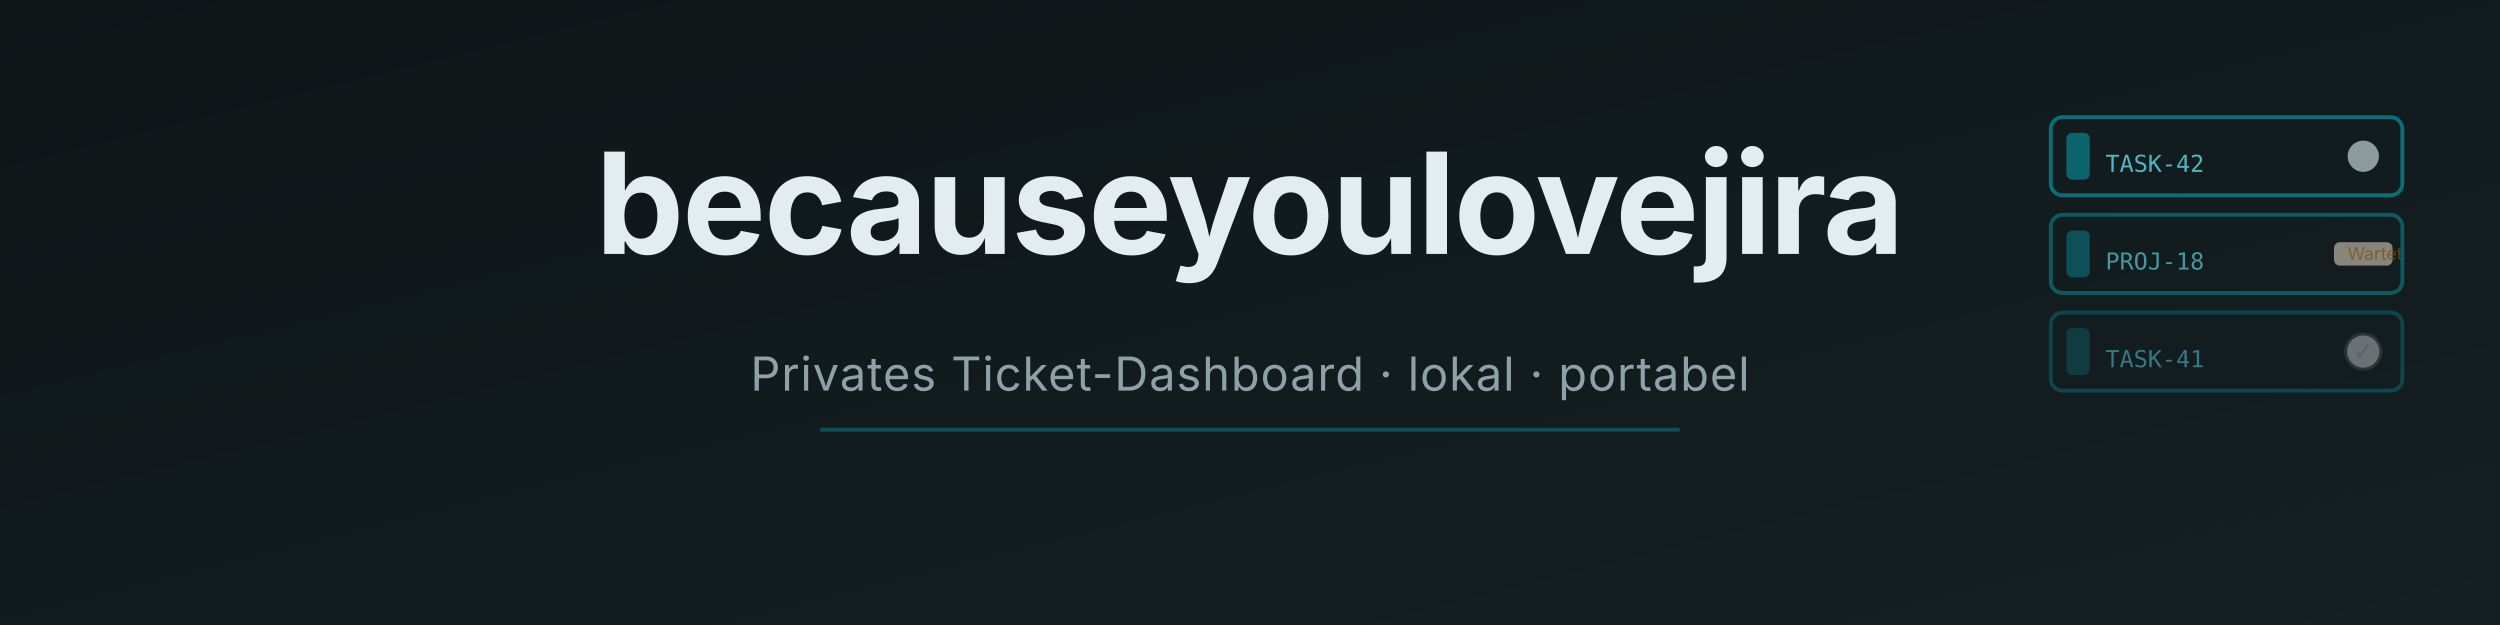
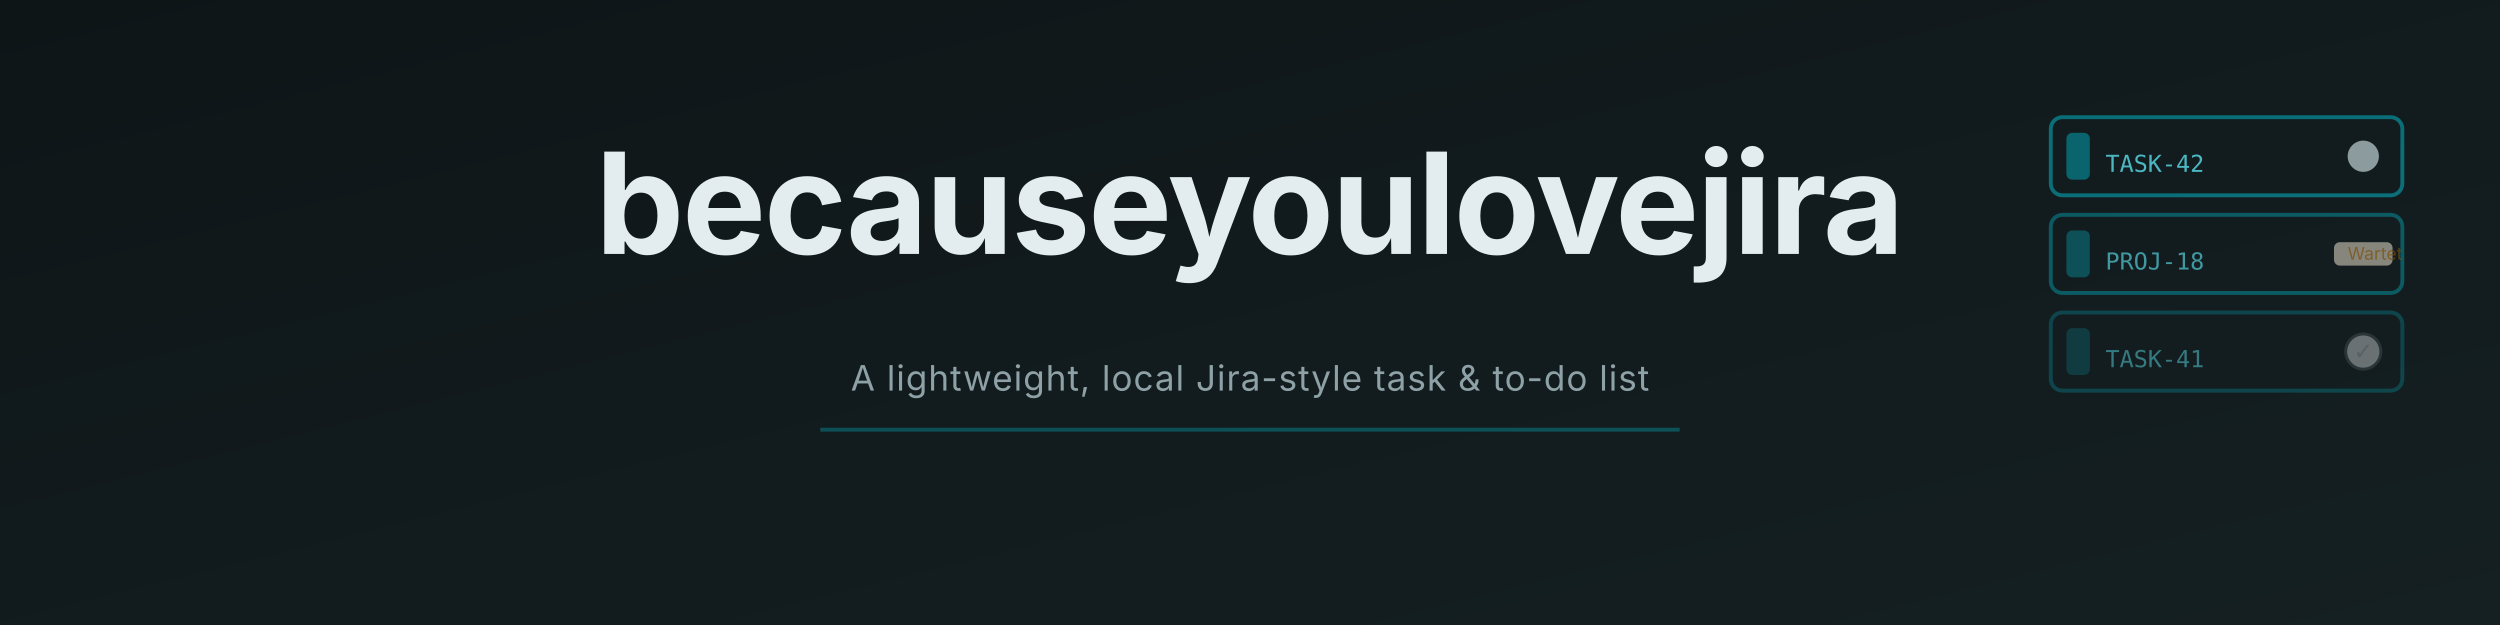
<svg xmlns="http://www.w3.org/2000/svg" viewBox="0 0 1280 320" width="1280" height="320">
  <defs>
    <linearGradient id="bgGradient" x1="0%" y1="0%" x2="100%" y2="100%">
      <stop offset="0%" style="stop-color:#0E1517;stop-opacity:1" />
      <stop offset="100%" style="stop-color:#152023;stop-opacity:1" />
    </linearGradient>
  </defs>
  <rect width="1280" height="320" fill="url(#bgGradient)" />
  <g transform="translate(1050, 60)">
    <g transform="translate(0, 0)">
      <rect x="0" y="0" width="180" height="40" rx="6" fill="none" stroke="#07838F" stroke-width="2" opacity="0.8" />
      <rect x="8" y="8" width="12" height="24" rx="3" fill="#07838F" opacity="0.7" />
      <text x="28" y="28" font-family="'JetBrains Mono', Consolas, monospace" font-size="12" fill="#4BB8C2" font-weight="500">TASK-42</text>
      <circle cx="160" cy="20" r="8" fill="#DDF0F2" opacity="0.6" />
    </g>
    <g transform="translate(0, 50)">
      <rect x="0" y="0" width="180" height="40" rx="6" fill="none" stroke="#07838F" stroke-width="2" opacity="0.6" />
      <rect x="8" y="8" width="12" height="24" rx="3" fill="#07838F" opacity="0.5" />
      <text x="28" y="28" font-family="'JetBrains Mono', Consolas, monospace" font-size="12" fill="#4BB8C2" opacity="0.8" font-weight="500">PROJ-18</text>
      <rect x="145" y="14" width="30" height="12" rx="3" fill="#FBF0DC" opacity="0.5" />
      <text x="152" y="23" font-family="Inter, 'Segoe UI', system-ui, sans-serif" font-size="9" fill="#7A4E08" opacity="0.7">Wartet</text>
    </g>
    <g transform="translate(0, 100)">
      <rect x="0" y="0" width="180" height="40" rx="6" fill="none" stroke="#07838F" stroke-width="2" opacity="0.4" />
      <rect x="8" y="8" width="12" height="24" rx="3" fill="#07838F" opacity="0.3" />
      <text x="28" y="28" font-family="'JetBrains Mono', Consolas, monospace" font-size="12" fill="#4BB8C2" opacity="0.6" font-weight="500">TASK-41</text>
      <circle cx="160" cy="20" r="9" fill="#ECEFF0" opacity="0.4" stroke="#4A585E" stroke-width="1.5" />
      <text x="155" y="24" font-family="Arial, sans-serif" font-size="12" fill="#4A585E" opacity="0.6" font-weight="bold">✓</text>
    </g>
  </g>
  <text x="640" y="130" font-family="Inter, 'Segoe UI', system-ui, sans-serif" font-size="72" font-weight="700" text-anchor="middle" fill="#E3ECEE" letter-spacing="-1">
    becauseyoulovejira
  </text>
-   <text x="640" y="200" font-family="Inter, 'Segoe UI', system-ui, sans-serif" font-size="24" text-anchor="middle" fill="#8DA1A6" font-weight="400" letter-spacing="0.5">
-     Privates Ticket-Dashboard · lokal · portabel
+   <text x="640" y="200" font-family="Inter, 'Segoe UI', system-ui, sans-serif" font-size="18" text-anchor="middle" fill="#8DA1A6" font-weight="400" letter-spacing="0.5">
+     A lightweight, local Jira-style task &amp; to-do list
  </text>
  <line x1="420" y1="220" x2="860" y2="220" stroke="#07838F" stroke-width="2" opacity="0.5" />
</svg>
